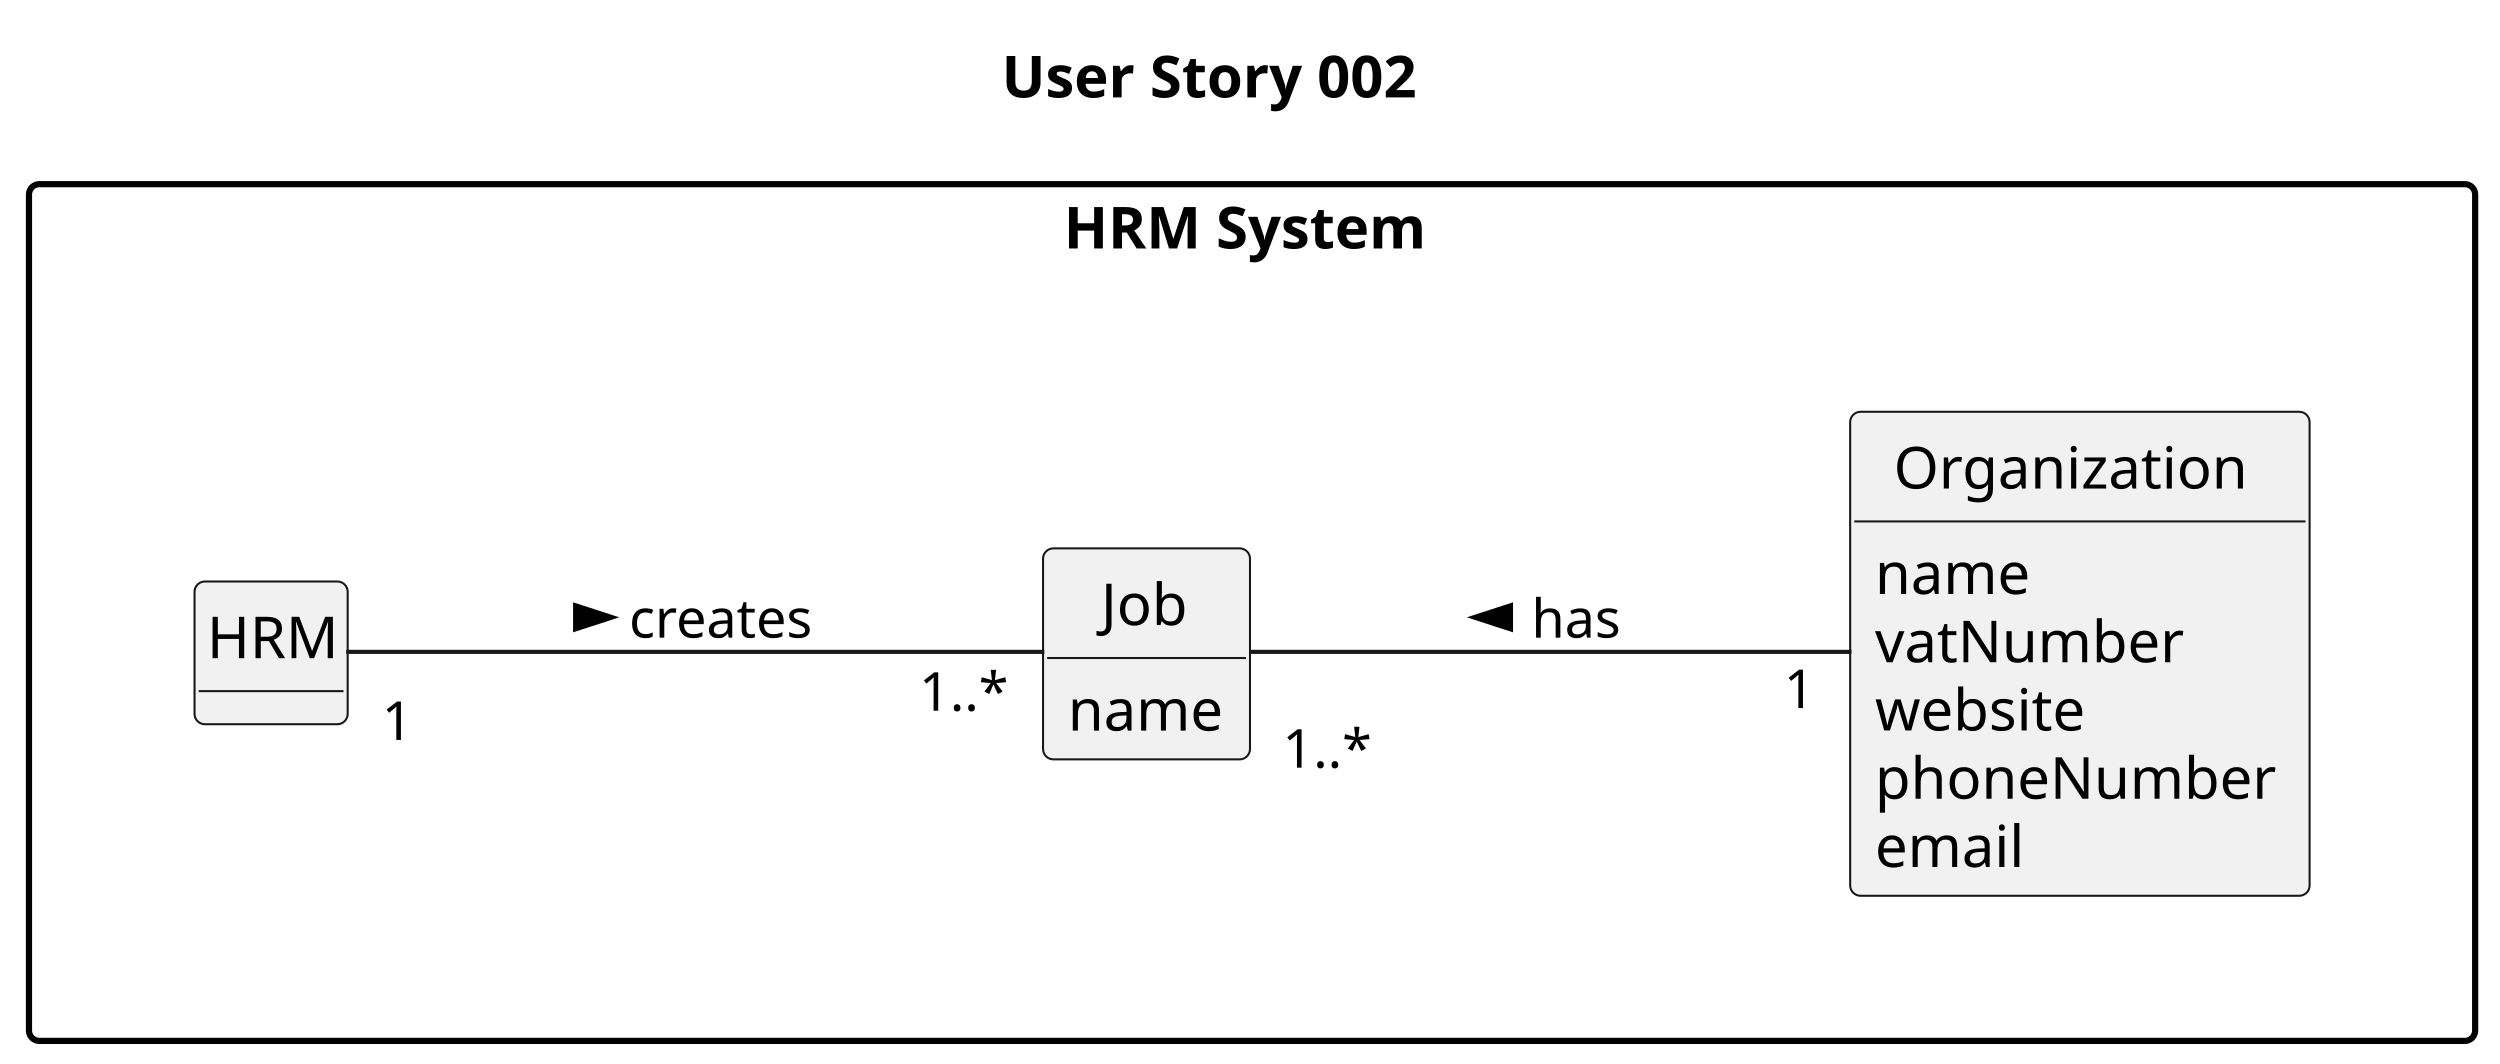
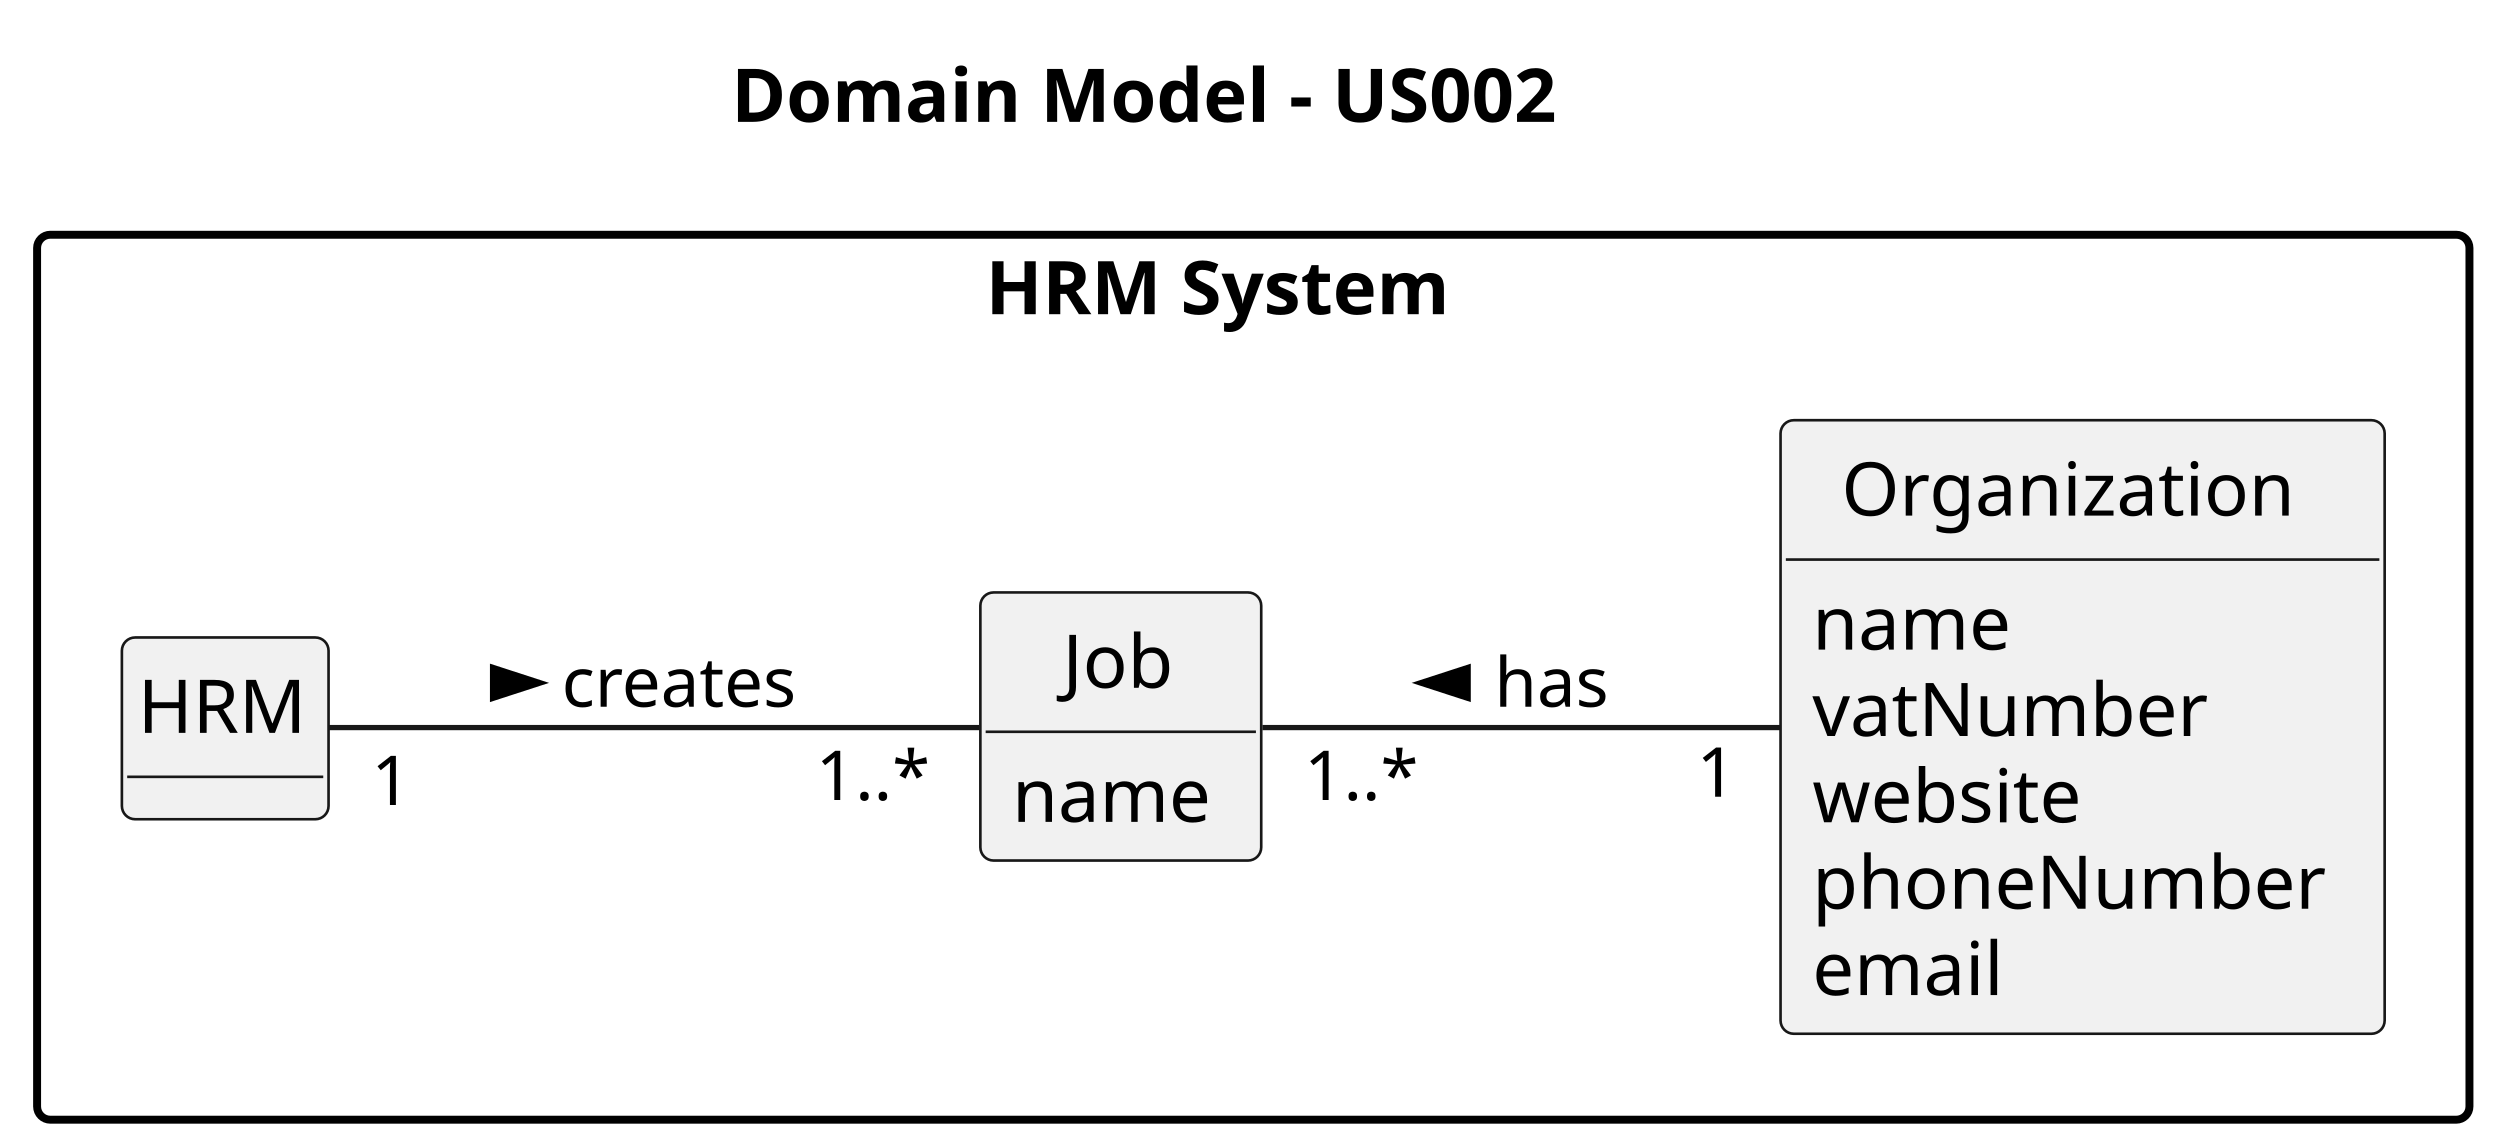
- <svg xmlns="http://www.w3.org/2000/svg" contentStyleType="text/css" height="257px" preserveAspectRatio="none" style="width:604px;height:257px;background:#FFFFFF;" version="1.1" viewBox="0 0 604 257" width="604px" zoomAndPan="magnify">
+ <svg xmlns="http://www.w3.org/2000/svg" contentStyleType="text/css" height="368.9px" preserveAspectRatio="none" style="width:802px;height:368px;background:#FFFFFF;" version="1.1" viewBox="0 0 802 368" width="802.4px" zoomAndPan="magnify">
  <defs />
  <g>
-     <text fill="#000000" font-family="sans-serif" font-size="14" font-weight="bold" lengthAdjust="spacing" textLength="106" x="242" y="23.535">User Story 002</text>
+     <text fill="#000000" font-family="sans-serif" font-size="23.8" font-weight="bold" lengthAdjust="spacing" textLength="309.4" x="234.6" y="39.092">Domain Model - US002</text>
    <g id="cluster_HRM System">
-       <rect fill="none" height="207" rx="2.5" ry="2.5" style="stroke:#000000;stroke-width:1.5;" width="591" x="7" y="44.488" />
-       <text fill="#000000" font-family="sans-serif" font-size="14" font-weight="bold" lengthAdjust="spacing" textLength="91" x="257" y="60.023">HRM System</text>
+       <rect fill="none" height="283.9" rx="4.25" ry="4.25" style="stroke:#000000;stroke-width:2.55;" width="780.3" x="11.9" y="75.305" />
+       <text fill="#000000" font-family="sans-serif" font-size="23.8" font-weight="bold" lengthAdjust="spacing" textLength="171.7" x="316.2" y="100.796">HRM System</text>
    </g>
    <g id="elem_HRM">
-       <rect codeLine="15" fill="#F1F1F1" height="34.488" id="HRM" rx="2.5" ry="2.5" style="stroke:#181818;stroke-width:0.5;" width="37" x="47" y="140.488" />
-       <text fill="#000000" font-family="sans-serif" font-size="14" lengthAdjust="spacing" textLength="31" x="50" y="159.023">HRM</text>
-       <line style="stroke:#181818;stroke-width:0.5;" x1="48" x2="83" y1="166.977" y2="166.977" />
+       <rect codeLine="15" fill="#F1F1F1" height="58.305" id="HRM" rx="4.25" ry="4.25" style="stroke:#181818;stroke-width:0.85;" width="66.3" x="39.1" y="204.505" />
+       <text fill="#000000" font-family="sans-serif" font-size="23.8" lengthAdjust="spacing" textLength="56.1" x="44.2" y="235.096">HRM</text>
+       <line style="stroke:#181818;stroke-width:0.85;" x1="40.8" x2="103.7" y1="249.209" y2="249.209" />
    </g>
    <g id="elem_Organization">
-       <rect codeLine="18" fill="#F1F1F1" height="116.93" id="Organization" rx="2.5" ry="2.5" style="stroke:#181818;stroke-width:0.5;" width="111" x="447" y="99.488" />
-       <text fill="#000000" font-family="sans-serif" font-size="14" lengthAdjust="spacing" textLength="90" x="457.5" y="118.023">Organization</text>
-       <line style="stroke:#181818;stroke-width:0.5;" x1="448" x2="557" y1="125.977" y2="125.977" />
-       <text fill="#000000" font-family="sans-serif" font-size="14" lengthAdjust="spacing" textLength="38" x="453" y="143.512">name</text>
-       <text fill="#000000" font-family="sans-serif" font-size="14" lengthAdjust="spacing" textLength="75" x="453" y="160">vatNumber</text>
-       <text fill="#000000" font-family="sans-serif" font-size="14" lengthAdjust="spacing" textLength="52" x="453" y="176.488">website</text>
-       <text fill="#000000" font-family="sans-serif" font-size="14" lengthAdjust="spacing" textLength="99" x="453" y="192.977">phoneNumber</text>
-       <text fill="#000000" font-family="sans-serif" font-size="14" lengthAdjust="spacing" textLength="37" x="453" y="209.465">email</text>
+       <rect codeLine="18" fill="#F1F1F1" height="196.828" id="Organization" rx="4.25" ry="4.25" style="stroke:#181818;stroke-width:0.85;" width="193.8" x="571.2" y="134.805" />
+       <text fill="#000000" font-family="sans-serif" font-size="23.8" lengthAdjust="spacing" textLength="154.7" x="590.75" y="165.396">Organization</text>
+       <line style="stroke:#181818;stroke-width:0.85;" x1="572.9" x2="763.3" y1="179.509" y2="179.509" />
+       <text fill="#000000" font-family="sans-serif" font-size="23.8" lengthAdjust="spacing" textLength="69.7" x="581.4" y="208.401">name</text>
+       <text fill="#000000" font-family="sans-serif" font-size="23.8" lengthAdjust="spacing" textLength="134.3" x="581.4" y="236.106">vatNumber</text>
+       <text fill="#000000" font-family="sans-serif" font-size="23.8" lengthAdjust="spacing" textLength="91.8" x="581.4" y="263.81">website</text>
+       <text fill="#000000" font-family="sans-serif" font-size="23.8" lengthAdjust="spacing" textLength="173.4" x="581.4" y="291.515">phoneNumber</text>
+       <text fill="#000000" font-family="sans-serif" font-size="23.8" lengthAdjust="spacing" textLength="68" x="581.4" y="319.22">email</text>
    </g>
    <g id="elem_Job">
-       <rect codeLine="26" fill="#F1F1F1" height="50.977" id="Job" rx="2.5" ry="2.5" style="stroke:#181818;stroke-width:0.5;" width="50" x="252" y="132.488" />
-       <text fill="#000000" font-family="sans-serif" font-size="14" lengthAdjust="spacing" textLength="22" x="266" y="151.023">Job</text>
-       <line style="stroke:#181818;stroke-width:0.5;" x1="253" x2="301" y1="158.977" y2="158.977" />
-       <text fill="#000000" font-family="sans-serif" font-size="14" lengthAdjust="spacing" textLength="38" x="258" y="176.512">name</text>
+       <rect codeLine="26" fill="#F1F1F1" height="86.009" id="Job" rx="4.25" ry="4.25" style="stroke:#181818;stroke-width:0.85;" width="90.1" x="314.5" y="190.055" />
+       <text fill="#000000" font-family="sans-serif" font-size="23.8" lengthAdjust="spacing" textLength="37.4" x="340.85" y="220.646">Job</text>
+       <line style="stroke:#181818;stroke-width:0.85;" x1="316.2" x2="402.9" y1="234.759" y2="234.759" />
+       <text fill="#000000" font-family="sans-serif" font-size="23.8" lengthAdjust="spacing" textLength="69.7" x="324.7" y="263.651">name</text>
    </g>
    <g id="link_HRM_Job">
-       <path codeLine="34" d="M83.64,157.488 C120.97,157.488 209.68,157.488 252.31,157.488 " fill="none" id="HRM-Job" style="stroke:#181818;stroke-width:1.0;" />
-       <polygon fill="#000000" points="148,149.144,138.955,146.205,138.955,152.083,148,149.144" style="stroke:#000000;stroke-width:1.0;" />
-       <text fill="#000000" font-family="sans-serif" font-size="13" lengthAdjust="spacing" textLength="45" x="152" y="154.057">creates</text>
-       <text fill="#000000" font-family="sans-serif" font-size="13" lengthAdjust="spacing" textLength="8" x="92.254" y="178.765">1</text>
-       <text fill="#000000" font-family="sans-serif" font-size="13" lengthAdjust="spacing" textLength="22" x="222.057" y="171.714">1..*</text>
+       <path codeLine="34" d="M105.417,233.405 C156.23,233.405 256.496,233.405 314.194,233.405 " fill="none" id="HRM-Job" style="stroke:#181818;stroke-width:1.7;" />
+       <polygon fill="#000000" points="173.4,219.068,158.023,214.071,158.023,224.064,173.4,219.068" style="stroke:#000000;stroke-width:1.7;" />
+       <text fill="#000000" font-family="sans-serif" font-size="22.1" lengthAdjust="spacing" textLength="81.6" x="180.2" y="226.718">creates</text>
+       <text fill="#000000" font-family="sans-serif" font-size="22.1" lengthAdjust="spacing" textLength="13.6" x="119.156" y="258.253">1</text>
+       <text fill="#000000" font-family="sans-serif" font-size="22.1" lengthAdjust="spacing" textLength="39.1" x="261.707" y="256.643">1..*</text>
    </g>
    <g id="link_Job_Organization">
-       <path codeLine="36" d="M301.92,157.488 C336.38,157.488 400.94,157.488 447.31,157.488 " fill="none" id="Job-Organization" style="stroke:#181818;stroke-width:1.0;" />
-       <polygon fill="#000000" points="356,149.144,365.045,152.083,365.045,146.205,356,149.144" style="stroke:#000000;stroke-width:1.0;" />
-       <text fill="#000000" font-family="sans-serif" font-size="13" lengthAdjust="spacing" textLength="22" x="370" y="154.057">has</text>
-       <text fill="#000000" font-family="sans-serif" font-size="13" lengthAdjust="spacing" textLength="22" x="309.848" y="185.466">1..*</text>
-       <text fill="#000000" font-family="sans-serif" font-size="13" lengthAdjust="spacing" textLength="8" x="430.986" y="171.068">1</text>
+       <path codeLine="36" d="M404.974,233.405 C448.154,233.405 515.593,233.405 571.166,233.405 " fill="none" id="Job-Organization" style="stroke:#181818;stroke-width:1.7;" />
+       <polygon fill="#000000" points="455.6,219.068,470.977,224.064,470.977,214.071,455.6,219.068" style="stroke:#000000;stroke-width:1.7;" />
+       <text fill="#000000" font-family="sans-serif" font-size="22.1" lengthAdjust="spacing" textLength="39.1" x="479.4" y="226.718">has</text>
+       <text fill="#000000" font-family="sans-serif" font-size="22.1" lengthAdjust="spacing" textLength="39.1" x="418.375" y="256.643">1..*</text>
+       <text fill="#000000" font-family="sans-serif" font-size="22.1" lengthAdjust="spacing" textLength="13.6" x="544.275" y="255.59">1</text>
    </g>
  </g>
</svg>
